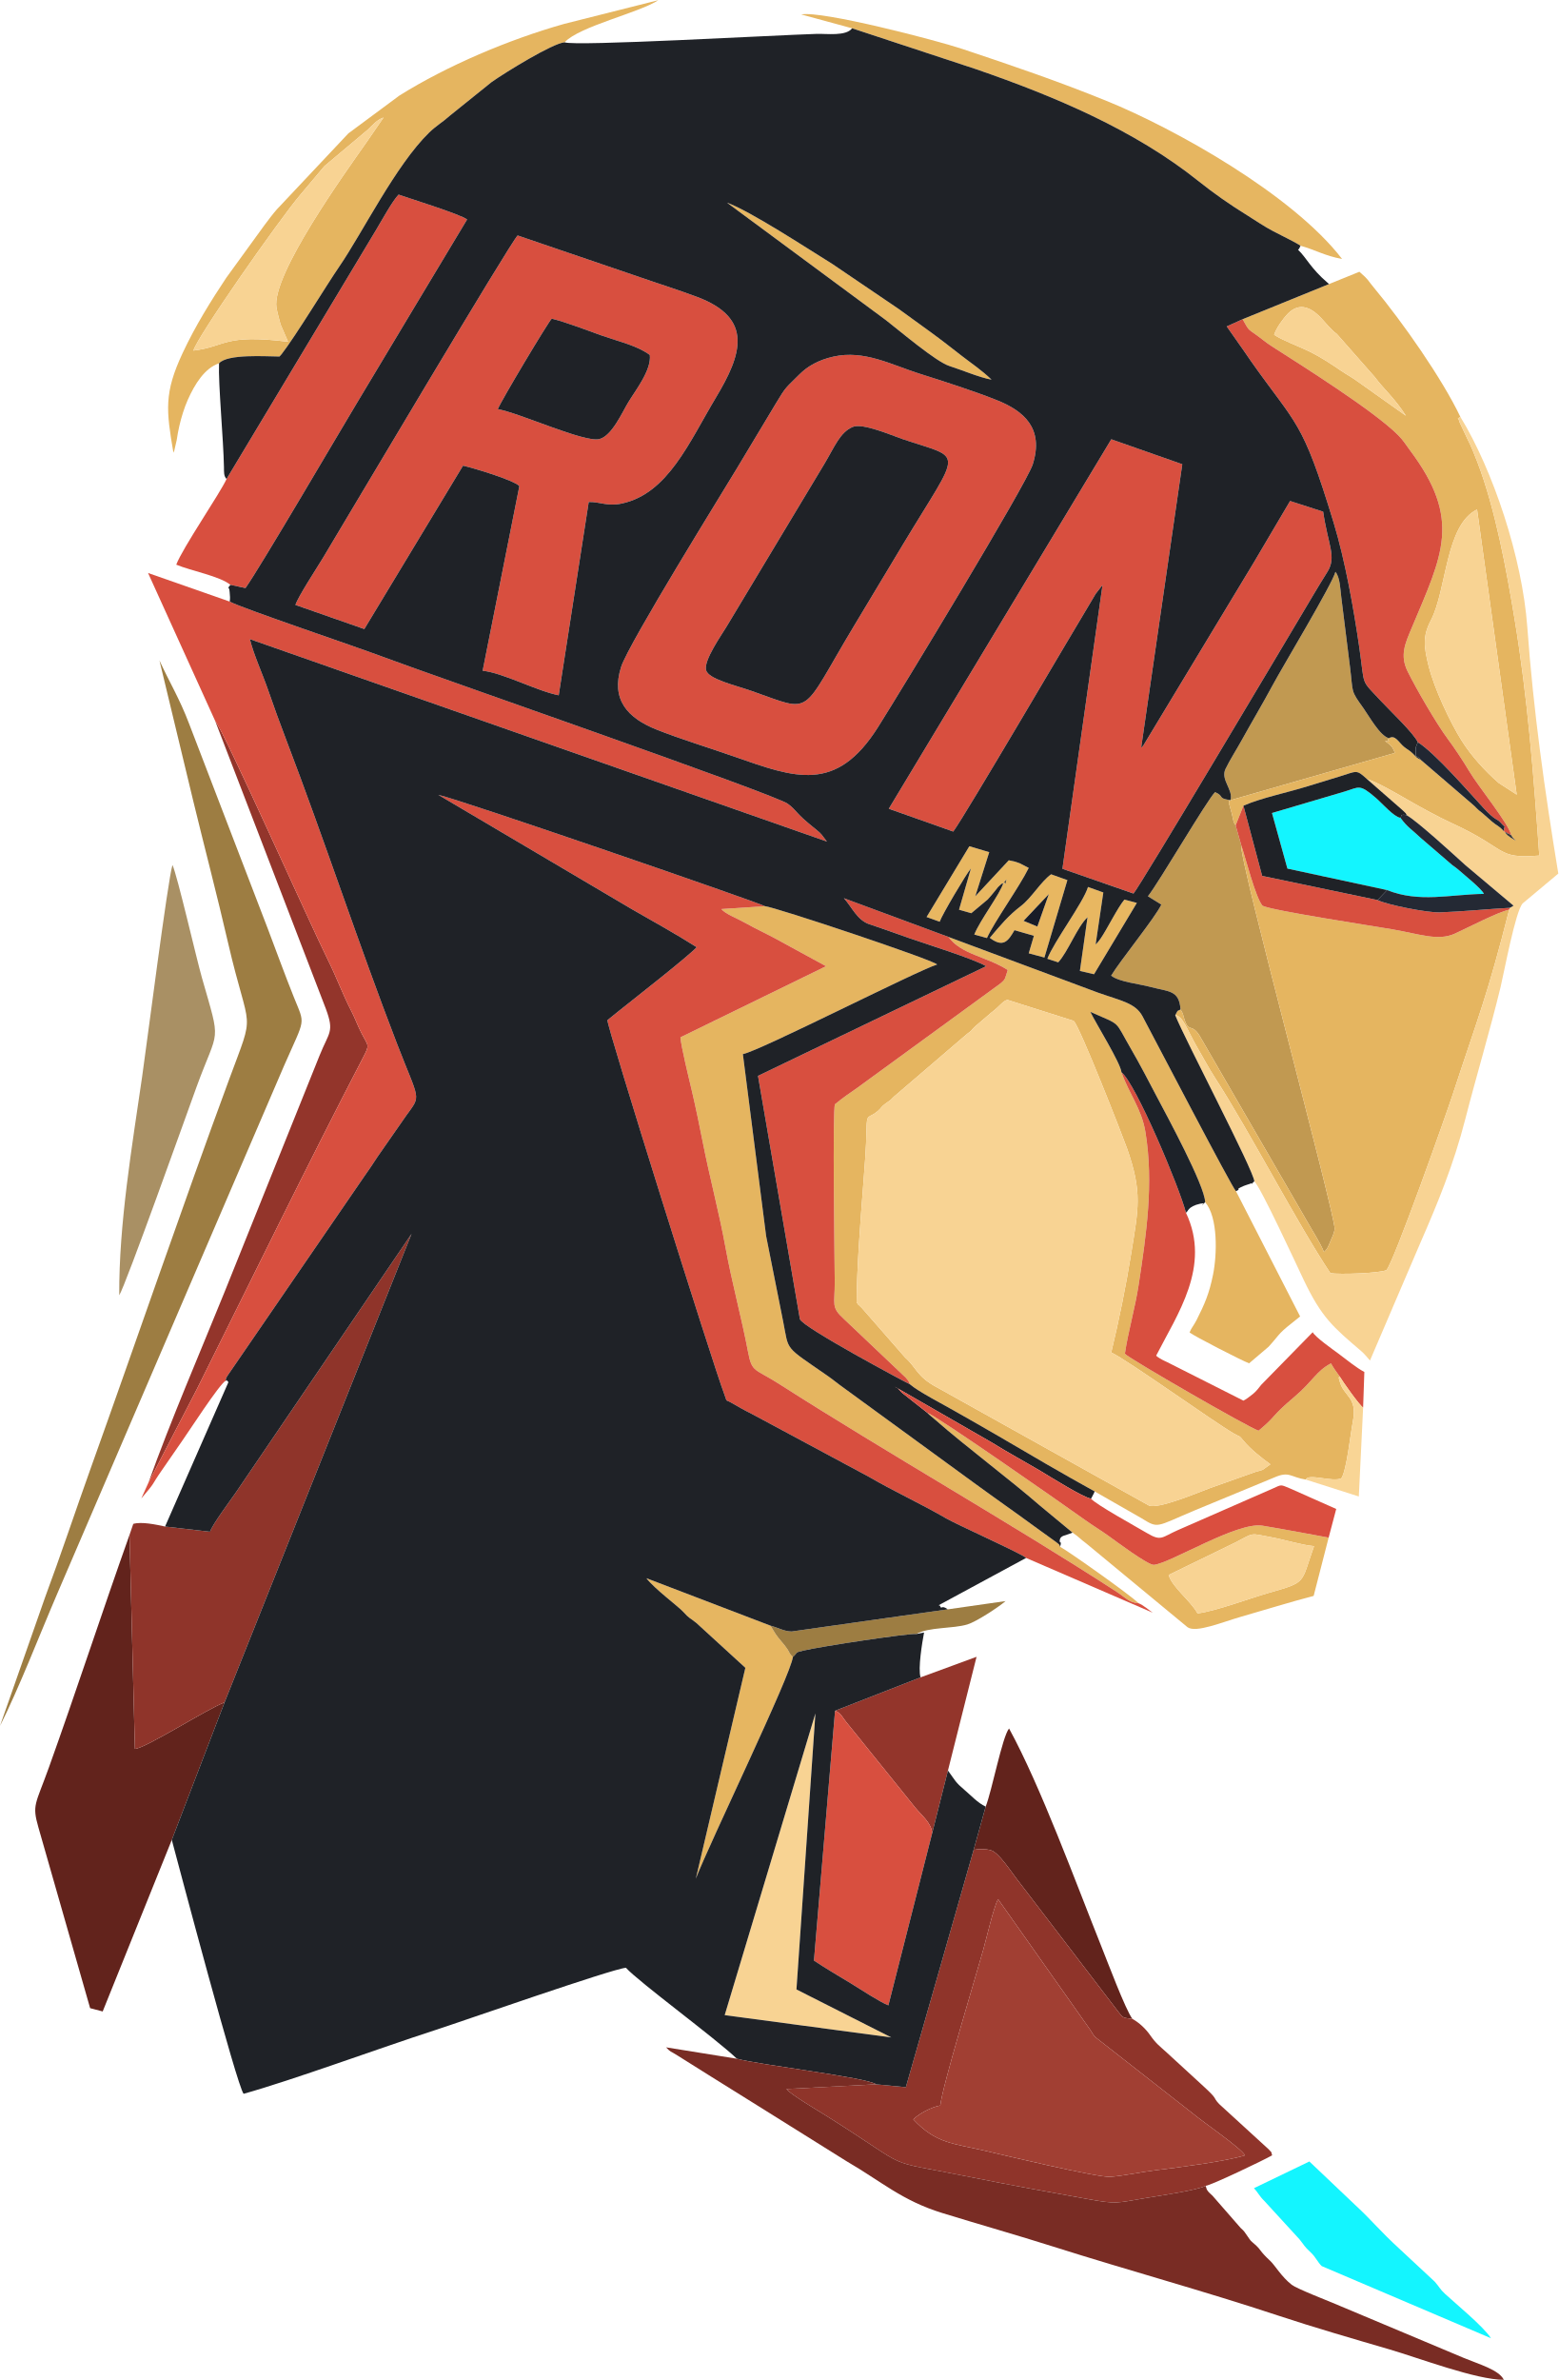
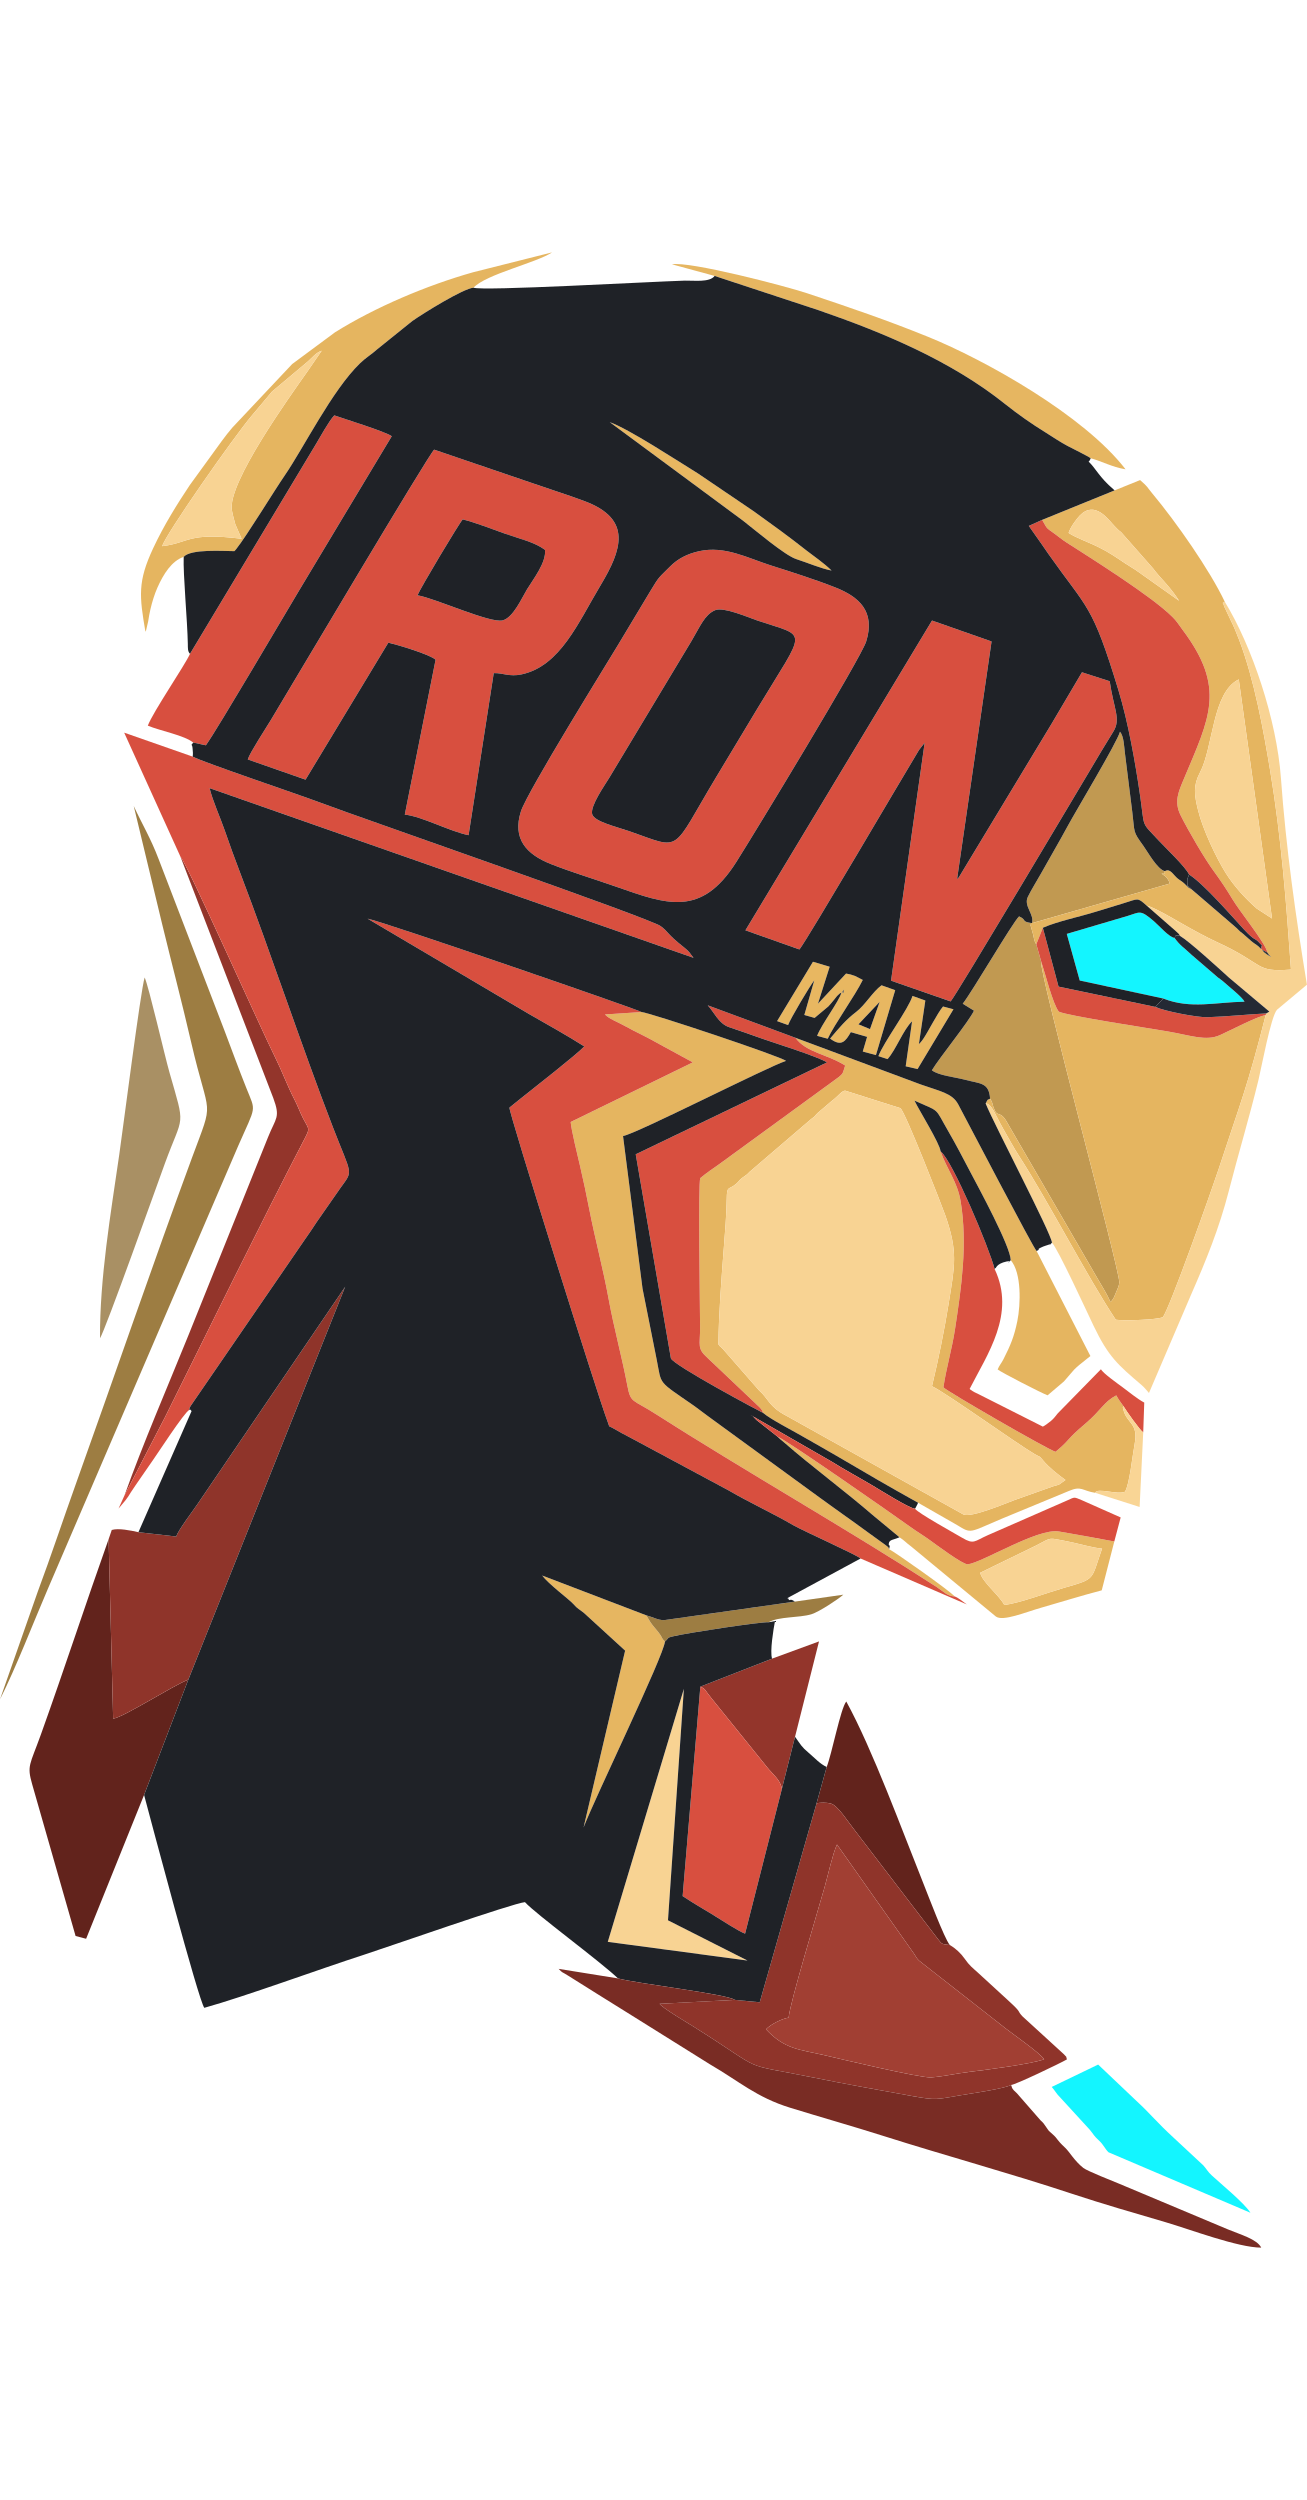
- <svg xmlns="http://www.w3.org/2000/svg" xml:space="preserve" width="3435px" height="5245px" version="1.1" style="shape-rendering:geometricPrecision; text-rendering:geometricPrecision; image-rendering:optimizeQuality; fill-rule:evenodd; clip-rule:evenodd" viewBox="0 0 18117152 27659377">
+ <svg xmlns="http://www.w3.org/2000/svg" xml:space="preserve" width="287px" height="549px" version="1.1" style="shape-rendering:geometricPrecision; text-rendering:geometricPrecision; image-rendering:optimizeQuality; fill-rule:evenodd; clip-rule:evenodd" viewBox="0 0 18117152 27659377">
  <defs>
    <style type="text/css">
   
    .fil2 {fill:#13F5FF}
    .fil20 {fill:#181C27}
    .fil16 {fill:#1D2229}
    .fil11 {fill:#1F2227}
    .fil19 {fill:#212732}
    .fil17 {fill:#242934}
    .fil21 {fill:#383736}
    .fil22 {fill:#5D5139}
    .fil6 {fill:#62231C}
    .fil13 {fill:#792C24}
    .fil7 {fill:#8F342A}
    .fil3 {fill:#93352B}
    .fil4 {fill:#9D7D42}
    .fil12 {fill:#A13F33}
    .fil14 {fill:#A99064}
    .fil5 {fill:#C19951}
    .fil9 {fill:#D84F3F}
    .fil15 {fill:#DA4E3F}
    .fil8 {fill:#E5B560}
    .fil1 {fill:#E6B661}
    .fil0 {fill:#E8B761}
    .fil10 {fill:#F8D393}
    .fil18 {fill:#F9D595}
   
  </style>
  </defs>
  <g id="Layer_x0020_1">
    <g id="_495804301888">
      <g>
        <path class="fil0" d="M11528091 4410769c-117102,-112442 -224157,-181869 -347861,-277749 -121163,-93906 -231706,-181421 -361402,-275600 -114237,-82956 -248786,-180026 -369469,-267802l-772566 -523788c-296847,-183569 -956124,-615911 -1224904,-712664l1846633 1365146c157925,122041 582475,484053 739647,534009 148065,47065 352097,134604 489922,158448z" />
        <path class="fil0" d="M11663381 10264893l37111 -46455c-18905,114162 6808,14289 -37111,46455zm0 0c-33480,119356 -275532,437219 -336220,595898l147150 40132c89290,-194663 378849,-596166 485885,-814984l-107883 -55337c-55592,-19527 -68990,-23763 -124078,-33150l-389662 418371 162541 -513074 -231339 -68747 -497271 822808 152475 54670c27768,-81610 307224,-553250 362960,-619045l-138050 479308 142547 40718 190639 -159402c32147,-35261 51880,-58999 81012,-95008 8284,-10253 33094,-42842 39061,-49027 4354,-4522 17441,-17223 21981,-20917 38476,-31318 -2211,-7916 38252,-23214z" />
        <path class="fil0" d="M12176735 11142172l126507 41428c114772,-124651 220189,-411632 340411,-523881l-88648 623623 164490 38444 497795 -829218 -144627 -38481c-80775,95992 -203583,347530 -277083,453389 -15011,21620 -2952,5700 -20380,27370 -20618,25637 -18587,22511 -37361,40811l89658 -604314 -178126 -63839c-53399,179440 -400226,641618 -472636,834668z" />
        <path class="fil0" d="M12193821 10390528l-133397 377030 -160249 -66355 293646 -310675zm-686553 508440c158143,119039 213854,37130 287497,-89241l225527 65247 -60139 203502 182411 49208 267091 -899878 -189431 -67676c-122794,89110 -226068,273501 -352438,369774 -144447,110038 -236627,222419 -360518,369064z" />
      </g>
      <g>
        <path class="fil1" d="M9906748 326826l1440726 475159c912771,315041 1842123,705844 2587040,1301823 173509,138816 368509,275551 568504,398638 93750,57698 195217,129174 299836,183227 56813,29350 288843,144758 316605,168521 166409,45321 287921,119487 483693,153540 -577399,-750871 -1948144,-1515926 -2735928,-1836174 -560593,-227888 -1095979,-410386 -1680142,-605136 -296199,-98752 -1630518,-446893 -1872059,-400762l591725 161164z" />
        <path class="fil1" d="M13922641 18751196c-80694,-147729 -296765,-305959 -335739,-447030l777051 -378463c227277,-117830 159252,-107559 420850,-59248 153366,28316 349231,90473 492532,102887 -156419,441256 -77917,414236 -525339,542985 -228978,65895 -614834,211394 -829355,238869zm-1453432 -939025c77406,51064 90854,75898 157701,124096l1179608 975321c97941,69707 405066,-59815 626556,-123106 280808,-80240 556259,-166895 839595,-240806l174357 -677584c-255537,-47152 -512451,-95880 -768742,-138684 -293813,-49065 -1070192,435656 -1262332,455196 -66131,6721 -444949,-276498 -527525,-336101 -99605,-71893 -173946,-113757 -274977,-186528 -241367,-173865 -1714669,-1202312 -1833845,-1246268 31891,34190 53175,47102 95544,84356 351797,309355 857315,685015 1219372,999501l374688 310607z" />
        <path class="fil1" d="M9218121 19257531c-47650,-46293 -30870,-40955 -62662,-90038 -20991,-32415 -44143,-59174 -67819,-87154 -69389,-82033 -72915,-92367 -128974,-186416l-1443373 -551879c90928,120814 372103,329106 426942,389706 78097,86319 77106,67763 154823,131266l568698 520411 -576141 2451109c168508,-435208 1107615,-2370308 1128506,-2577005z" />
      </g>
      <g>
        <path class="fil2" d="M16126291 10343631c378276,150146 726854,50130 1125921,44113 -24466,-57542 -222723,-215387 -304203,-287485 -26678,-23614 -35429,-25520 -63558,-47414l-366130 -314861c-104993,-100352 -156481,-123916 -235705,-233811 -80383,-13392 -210733,-166957 -286376,-231967 -193361,-166179 -191406,-125791 -362654,-74279 -282079,84849 -567116,166154 -845382,249745l179384 646202 1158703 249757z" />
        <path class="fil2" d="M14578916 25431871c45227,48548 65589,95687 118952,146757l409183 446470c61890,75586 49874,77879 132263,154132 58127,53798 76197,108524 127404,158324l1967709 838542c-85018,-134873 -410766,-401454 -533661,-515279 -63365,-58688 -64835,-79928 -120515,-142509l-398482 -371045c-259256,-237822 -318000,-327766 -530446,-524086l-528385 -501657 -644022 310351z" />
      </g>
      <g>
        <path class="fil3" d="M1726180 17230592l565577 -1092497c626725,-1257324 1287278,-2613164 1930279,-3850226 78284,-150606 61292,-126376 -17839,-278141 -44929,-86170 -77244,-179502 -124863,-270798 -93171,-178649 -169673,-387950 -261860,-572541 -211505,-423491 -1216345,-2677731 -1315956,-2789183l1286855 3345996c101131,274155 36894,268381 -72871,542898l-1102351 2743177c-293203,724661 -626793,1494107 -886971,2221315z" />
        <path class="fil3" d="M10702716 19494469l-994219 388117c79611,35237 60513,48093 152999,159707 46809,56495 91177,113713 137756,170159l637538 790755c74541,93799 184299,172600 201926,297644l182368 -723509 332525 -1321848 -650893 238975z" />
      </g>
      <g>
        <path class="fil4" d="M2199047 8411246c-110643,-292237 -231457,-488271 -345170,-736470l392646 1632087c132829,547227 276709,1094391 403135,1641817 255070,1104450 326870,748486 11735,1602644 -544280,1475251 -1070123,3015159 -1604406,4506113 -179521,500972 -347948,1009903 -533474,1508514l-523513 1492923c227128,-452717 450804,-1037216 662310,-1529355l2641829 -6147925c247894,-566249 245577,-460596 112467,-792741 -105659,-263647 -202075,-529338 -302801,-795177l-914758 -2382430z" />
        <path class="fil4" d="M11018592 18703882l-1814237 257250c-87309,-423 -155963,-44175 -245689,-67209 56059,94049 59585,104383 128974,186416 23676,27980 46828,54739 67819,87154 31792,49083 15012,43745 62662,90038 64549,-57094 19409,-49900 117824,-73339 208691,-49699 1233107,-204591 1317794,-193672 141095,-82470 421778,-59404 594055,-111384 103380,-31200 364517,-202804 443031,-271315l-672233 96061z" />
      </g>
      <g>
        <path class="fil5" d="M13725051 11732178c34763,54259 26572,56832 45800,114959 56907,171984 86419,21676 195448,223197l1233231 2128773c66686,119332 144017,231850 193175,351941 43795,-37659 54626,-78003 77860,-132786 18269,-43072 42269,-90754 45925,-136797 11997,-151080 -1121835,-4329259 -1085297,-4458351l-65427 -231594c-32540,-44717 -29394,-78720 -45016,-138454 -4615,-17646 -22013,-75182 -24199,-86593 -9443,-49264 -15460,-7637 -4173,-69975 -140161,-22617 -52752,-41733 -165593,-91594 -88306,83204 -649872,1044635 -780826,1210639l155664 96391c-66816,146477 -474872,646096 -583509,826514 97188,74727 320030,93769 459786,131459 210515,56782 331373,33324 347151,262271z" />
        <path class="fil5" d="M14305153 9298747l1913119 -549737c-29942,-69202 -40967,-87496 -116871,-137657 120696,6858 -2647,10097 46866,-32664 -106015,-27712 -233357,-261205 -296660,-349312 -154413,-214888 -117314,-170526 -156101,-477470l-102109 -817283c-10551,-83005 -13348,-226256 -67539,-289939 -35560,141737 -613999,1101479 -730808,1319014 -113813,211942 -243167,428780 -363969,646901 -53630,96833 -133303,221714 -182728,323867 -62064,128276 94285,243080 56800,364280z" />
      </g>
      <g>
        <path class="fil6" d="M1997327 21383700l613669 -1598894c-215274,83585 -909607,529662 -1042598,541123l-62911 -2486744c-316860,890254 -615981,1807827 -937755,2704621 -154755,431309 -197491,428512 -121120,694744l601200 2100881 145960 38350 803555 -1994081z" />
        <path class="fil6" d="M11459543 20996953l-139968 502609c56888,-11411 134735,-12270 195174,2853 100875,25246 238582,252990 345606,386573l1142826 1494437c56109,72005 50329,66835 162734,81130 -78608,-101785 -293334,-673192 -363514,-848215 -294137,-733556 -703726,-1857297 -1070902,-2527630 -79511,96323 -200468,730622 -271956,908243z" />
      </g>
      <g>
        <path class="fil7" d="M1919037 17741374c-109061,-23981 -275339,-58682 -369637,-30758l-43913 128569 62911 2486744c132991,-11461 827324,-457538 1042598,-541123l2174007 -5446086 -2047643 3013695c-64263,93009 -266562,362511 -295439,449229l-522884 -60270z" />
        <path class="fil7" d="M10931899 24470902c22106,-215187 391195,-1428667 499134,-1808918 42979,-151410 114505,-471577 171828,-590516l1067439 1512556c38071,55206 34022,64773 75020,100938l1133981 887420c108892,92055 549911,393343 594965,477762 -212353,68767 -787161,142796 -1033193,172464 -178848,21570 -355990,62874 -531418,77275 -142889,11728 -1288344,-263205 -1472848,-306327 -347063,-81106 -555791,-79536 -818217,-360917 66598,-69756 220780,-147062 313309,-161737zm-745514 -246088l-1042904 54340c38370,57940 385352,262401 471771,316772 1053200,662672 582587,487100 1682285,709700 442458,89557 893917,169716 1335938,250354 355423,64842 340654,48760 690540,-10128 168794,-28403 591021,-88847 692327,-141319 59348,-2928 674543,-297414 773669,-354389 -19789,-63359 8303,-13659 -42257,-71886l-573848 -524878c-82669,-88431 -511,-39933 -185719,-209319 -147299,-134711 -277020,-254292 -424126,-389289 -83591,-76708 -121755,-100178 -192913,-202318 -49731,-71376 -124720,-143462 -205233,-187899 -112405,-14295 -106625,-9125 -162734,-81130l-1142826 -1494437c-107024,-133583 -244731,-361327 -345606,-386573 -60439,-15123 -138286,-14264 -195174,-2853l-788070 2758682 -345120 -33430z" />
      </g>
      <g>
        <path class="fil8" d="M13725051 11732178c-49009,25252 -22854,-3127 -61784,66225 86375,753 143637,179060 244201,352569 72609,125262 140902,254722 218575,374894 402737,623088 954374,1689661 1341140,2270162 103548,18150 576327,1619 651110,-35137 79057,-73500 689319,-1792100 771857,-2043713 305436,-931096 399037,-1134025 655982,-2145460 -129547,25233 -489473,213655 -633440,278740 -195442,88362 -407956,3569 -731662,-51911 -230398,-39485 -1391343,-216657 -1503126,-272985 -83429,-102725 -193143,-546616 -246711,-702448 -36538,129092 1097294,4307271 1085297,4458351 -3656,46043 -27656,93725 -45925,136797 -23234,54783 -34065,95127 -77860,132786 -49158,-120091 -126489,-232609 -193175,-351941l-1233231 -2128773c-109029,-201521 -138541,-51213 -195448,-223197 -19228,-58127 -11037,-60700 -45800,-114959z" />
        <path class="fil8" d="M9959020 15139927c3214,-414964 42543,-924681 74727,-1340274 16233,-209506 37535,-465093 40307,-675284 2604,-196868 23533,-118715 132344,-213418 47513,-41354 29157,-41534 88810,-86145 59025,-44144 42524,-23364 96584,-79399l851891 -730354c70124,-50023 34869,-30957 90797,-84537l189531 -162061c106699,-80134 137819,-140809 190265,-148377l767627 243360c65939,47532 579287,1362460 622371,1485710 178026,509237 131422,695043 48168,1212626 -60974,379098 -141712,778852 -232908,1156268 186123,85783 1171503,793676 1423634,941206 84381,49375 54932,12650 113881,84064 83398,101044 206573,196837 312911,274672l-88667 63447c-25520,10221 -57031,16195 -82445,24236l-535124 190378c-130755,48591 -602339,248567 -708017,200225l-2456957 -1369792c-243765,-127585 -246985,-239049 -375517,-349474l-502099 -574490c-12408,-12806 -22984,-22218 -36526,-35778 -2940,-2947 -10601,-4952 -12744,-13237 -2180,-8421 -9069,-8614 -12844,-13572zm620347 948487c94684,82631 375529,227701 512887,306233 178132,101848 365364,206779 544660,312151 361683,212565 721192,422676 1091302,627230l542131 310289c201098,124040 162354,101317 613850,-88362l933046 -385870c174849,-75767 184983,-2117 364168,25520 29524,-76851 312107,33555 413743,-15267 62238,-98129 104052,-508134 133253,-659009 57106,-295109 -106694,-282265 -155471,-475906 -12296,-48822 -9630,-25333 772,-50896 -45346,-64014 -64045,-86500 -99586,-149604 -171928,89477 -211705,208572 -427191,390858 -284726,240850 -193031,207034 -414553,391550 -118254,-37940 -1507586,-839227 -1554302,-894109 38500,-261343 118815,-529761 160324,-802129 89663,-588411 176325,-1178610 78713,-1774883 -44847,-273962 -193754,-449316 -278472,-694631 -9866,-107055 -294778,-563515 -362137,-702306 369712,165251 270985,83641 470662,427060 107310,184554 207986,380220 308171,570504 109820,208591 551138,1019932 556165,1214775 151254,175005 138466,610661 91395,842853 -44131,217672 -95438,337409 -191586,527487 -30783,60850 -60382,89913 -81417,143705 53973,42948 614162,330695 692414,358544l226530 -192514c163843,-181801 85920,-131447 366653,-352221l-745807 -1455887c-38463,-27376 -970382,-1816766 -1087321,-2034407 -82389,-153328 -248674,-178462 -517298,-273756l-1738002 -647367c148676,205195 437045,224156 689057,384480 -34875,103086 -20088,103342 -88786,159420l-1665037 1213411c-82526,57536 -159645,108637 -254578,187313 -30914,52540 -3613,1846608 -2828,2065545 934,262507 -45620,292150 104077,428399l721472 684410c43203,52590 20779,18008 48927,77387z" />
        <path class="fil8" d="M17422384 9097344c-158642,-138354 -317334,-312954 -430200,-492575 -128862,-205071 -317458,-599897 -383720,-869468 -52795,-214769 -71476,-339645 26111,-525151 186286,-354115 168608,-1111533 537890,-1290337l461169 3314790 -211250 -137259zm-2608897 -5208039c21296,-74870 108992,-193025 151977,-238165 212396,-223023 403085,59460 475097,132935 42655,43527 56177,61790 102134,95781l442619 502541c92797,128426 229601,242158 359858,447796l-562624 -399211c-69315,-50709 -118697,-74790 -186896,-120902 -123729,-83646 -228305,-156069 -383377,-231842 -112867,-55144 -301861,-124047 -398788,-188933zm638441 -589844l-1005169 408897c72491,127385 53119,108176 160847,183974 67782,47694 102507,81697 177484,129877 334799,215137 1186814,748418 1470294,1034538 65022,65634 81666,100920 135532,172645 607865,809385 379815,1214015 21826,2066746 -76047,181141 -140765,317595 -46878,507213 102016,206043 334643,606500 467105,784924 76852,103517 180468,258783 245802,369419 108811,184267 458590,607752 491130,748025 27207,42879 12202,23265 54421,63048 -19284,-11149 -45601,-23893 -64649,-37310 -5350,-3763 -21782,-15167 -26728,-19615 -28889,-25974 -13174,-11772 -35217,-41951l-13106 -10365c-65060,-70597 -81473,-62475 -138822,-112430l-116547 -102757c-63814,-45682 -58333,-55928 -116149,-103124l-594092 -510477c-63920,-34370 -40051,-23258 -94292,-75132 -43327,-41427 -54010,-39521 -100452,-76570 -59678,-47607 -104221,-147524 -176001,-100347 -49513,42761 73830,39522 -46866,32664 75904,50161 86929,68455 116871,137657l-1913119 549737 -12775 -2249c-11287,62338 -5270,20711 4173,69975 2186,11411 19584,68947 24199,86593 15622,59734 12476,93737 45016,138454l90617 -228872c213604,-92728 514245,-152736 742549,-224605 126551,-39833 247066,-75929 372534,-113993 212190,-64375 192557,-86462 323948,31636 97325,20368 373928,183345 486203,247589 141413,80919 341937,191181 488738,258297 673379,307865 515528,421087 1025438,380718 -66175,-939649 -134319,-1827878 -287255,-2750553 -95338,-575169 -221391,-1270224 -432691,-1823648 -30671,-80340 -74366,-189680 -113520,-264196l-92872 -197117c-18599,-76390 -37827,-26260 8689,-64051 -208578,-438589 -670046,-1099859 -1005792,-1502303 -80146,-96061 -51282,-82134 -167723,-183819l-352701 142858z" />
        <path class="fil8" d="M13238057 18633409c-100415,-99885 -818928,-606861 -913020,-656636 -11368,-29200 -667,-19377 -51849,-58881l-255917 -184759c-116579,-84419 -226854,-165848 -345052,-248430 -120135,-83939 -225090,-163612 -345051,-248536l-1524865 -1111906c-63272,-44256 -113750,-88076 -176045,-131329 -519060,-360468 -450487,-281561 -521950,-638877 -66044,-330202 -131472,-659588 -197136,-989055l-270411 -2114902c188639,-32321 2019750,-967840 2259017,-1041695 -61864,-59323 -1888172,-669037 -2003300,-677926l-506178 33916c50690,59516 173323,101791 299307,172320 110188,61684 204442,103841 304153,156991l613900 334874 -1692675 826371c5656,100135 101710,491391 128438,604663 47327,200567 91925,415337 130699,613507 80315,410460 191150,819943 265560,1229706 72734,400538 186186,811882 261641,1211374 45346,240052 75027,186933 370297,375722 1246767,797171 2691977,1616939 3917148,2411836 101287,65714 138118,123144 253289,131652z" />
        <path class="fil8" d="M3349086 3970205c-752846,-93856 -718781,56981 -1100190,102651 35342,-148632 994412,-1518978 1241889,-1810194l281169 -334195 501563 -421130c59392,-54708 107846,-117731 186067,-143712l-197142 286308c-246349,350508 -1105820,1542891 -1048584,1921248 6759,44654 34869,150270 47570,196182l61148 142167c3183,6727 5805,12732 8727,19079 3095,6739 6291,14787 8832,20449 2616,5837 6335,13953 8951,21147zm-802652 250673c98839,-111652 543633,-79885 703271,-78938l23701 -26952c155770,-197759 522535,-802552 673702,-1022480 261779,-380854 654948,-1176418 1040842,-1551966 84837,-82563 154220,-118895 241965,-197727l486925 -391893c159950,-111956 706031,-449826 847244,-461106 171081,-186342 874022,-345413 1089246,-489816l-1093781 275513c-647018,182679 -1360062,485543 -1915797,832862l-593463 439854 -830750 882418c-45695,51543 -97288,120820 -145337,184634l-443423 611135c-175597,264158 -358425,555766 -508060,876263 -216078,462839 -191100,663164 -106482,1156960 3482,-5450 7226,-20767 8366,-17522l29543 -127653c8029,-55001 18960,-115084 31437,-168484 23401,-100128 56632,-208596 97175,-299737 83865,-188508 198245,-369443 363676,-425365z" />
      </g>
      <g>
        <path class="fil9" d="M10333167 9398121l749351 265404c135010,-180031 1388821,-2321013 1657053,-2764798l78271 -99929 -465971 3297356 826290 287715c78807,-86674 1789439,-2964911 1932061,-3203998 108207,-181389 208540,-353560 322260,-534744 110431,-175951 6901,-311509 -49270,-699994l-384443 -124134 -422313 715442c-146727,243546 -284720,472100 -430256,712396l-854239 1414832c-3245,3837 -9461,10097 -12183,13193 -2760,3139 -8173,8963 -12514,13186l478199 -3296272 -825425 -290094 -2586871 4294439z" />
        <path class="fil9" d="M5787531 4753659c34259,-90834 583584,-1009249 626949,-1051941 175647,43315 402083,133353 583659,197036 215548,75599 407321,115943 556751,225010 20580,174152 -165780,410404 -249128,547607 -72005,118540 -191044,392471 -337521,430106 -171859,44162 -933357,-305860 -1180710,-347818zm-2352886 2275606l801032 280321 1147641 -1899204c129391,30073 576172,163239 655016,236833l-427128 2146917c238458,24629 627242,234627 884548,285367l348851 -2246703c125934,-3818 218208,53674 384617,17821 536924,-115688 781947,-710515 1096652,-1235960 290718,-485380 446669,-914334 -219229,-1164888 -233531,-87870 -468999,-160268 -702611,-242308l-1385613 -472574c-73506,61796 -1996623,3302744 -2263565,3747107 -69987,116498 -289621,450182 -320211,547271z" />
        <path class="fil9" d="M9913612 4960400c115862,-49307 454411,98808 581815,141986 716240,242737 688366,84263 2673,1223097 -188646,313322 -380793,633832 -569096,947067 -635645,1057354 -461786,1011728 -1193735,755487 -187973,-65808 -499308,-136168 -526372,-240569 -29475,-113689 178549,-406512 237013,-503918l1138547 -1893785c120608,-201733 180984,-366311 329155,-429365zm-223141 -817738c-169785,37959 -299843,109515 -397548,208111 -159134,160573 -150058,131310 -275102,340667 -154300,258340 -300366,498405 -453408,755138 -130818,219448 -1257007,2031548 -1343575,2303585 -120577,378905 73799,595600 422657,732173 291178,113993 600489,206952 898089,311366 702362,246424 1179327,427048 1665455,-342373 267067,-422707 1727899,-2827653 1799911,-3055840 133234,-422208 -106507,-622458 -419486,-747340 -268487,-107129 -620428,-219372 -899473,-307871 -324914,-103050 -641288,-277251 -997520,-197616z" />
        <path class="fil9" d="M2501518 8377206c99611,111452 1104451,2365692 1315956,2789183 92187,184591 168689,393892 261860,572541 47619,91296 79934,184628 124863,270798 79131,151765 96123,127535 17839,278141 -643001,1237062 -1303554,2592902 -1930279,3850226l-565577 1092497 -83311 184286c179260,-209313 104090,-134343 237692,-326072l242476 -350807c59522,-82140 426842,-651933 500790,-691549 9636,-52739 -3201,-12270 22574,-60282l1582705 -2306033c62849,-87197 106550,-155328 159719,-235935l333753 -479077c177888,-247110 155926,-155615 -107765,-838337 -435781,-1128257 -849642,-2384641 -1285834,-3526532 -72428,-189612 -145486,-389090 -211032,-579897 -62133,-180866 -171075,-419804 -212590,-593233l6708911 2352537c-63030,-78028 -50846,-81099 -132886,-145822 -244687,-193025 -206118,-206405 -322354,-293471 -147853,-110742 -4213963,-1521190 -4708344,-1708353 -305611,-115700 -1627603,-560332 -1779530,-641575l-949839 -332400 780203 1719166z" />
        <path class="fil9" d="M11929507 18106439l1472548 636398c-50858,-34937 -109832,-88144 -163998,-109428 -115171,-8508 -152002,-65938 -253289,-131652 -1225171,-794897 -2670381,-1614665 -3917148,-2411836 -295270,-188789 -324951,-135670 -370297,-375722 -75455,-399492 -188907,-810836 -261641,-1211374 -74410,-409763 -185245,-819246 -265560,-1229706 -38774,-198170 -83372,-412940 -130699,-613507 -26728,-113272 -122782,-504528 -128438,-604663l1692675 -826371 -613900 -334874c-99711,-53150 -193965,-95307 -304153,-156991 -125984,-70529 -248617,-112804 -299307,-172320l506178 -33916c-38724,-31449 -3588328,-1255244 -3797018,-1294031l2247127 1327249c247639,141675 523438,295016 757094,443872 -109702,116267 -696332,573936 -903540,739666l-134212 108276c-18369,36469 1226385,4002812 1360336,4352473 37659,98322 766,48218 80912,94728 68380,39684 156020,90007 227533,124402l1372613 736975c289516,168801 603691,312213 899859,484409 119070,69221 889058,414590 926325,457943z" />
        <path class="fil9" d="M2633943 5565112c-69520,158131 -513286,804222 -584830,996038 169822,71283 509623,134294 629584,234609l175403 37447c175722,-248243 1097992,-1823536 1288357,-2139144 215791,-357752 429171,-716164 642758,-1071213l645380 -1073948c-75120,-60669 -695485,-252710 -796535,-289105 -71438,72678 -199958,307972 -258166,404562l-1741951 2900754z" />
        <path class="fil9" d="M16483807 8625505c193772,117663 594665,580819 760451,760221 148371,160548 155920,122216 200369,172077 77935,87422 39198,7369 39995,101723l13106 10365c6446,2691 15920,-1021 19458,7761 3476,8621 14183,6117 18718,8509 4840,2560 27942,15441 33997,19558 -32540,-140273 -382319,-563758 -491130,-748025 -65334,-110636 -168950,-265902 -245802,-369419 -132462,-178424 -365089,-578881 -467105,-784924 -93887,-189618 -29169,-326072 46878,-507213 357989,-852731 586039,-1257361 -21826,-2066746 -53866,-71725 -70510,-107011 -135532,-172645 -283480,-286120 -1135495,-819401 -1470294,-1034538 -74977,-48180 -109702,-82183 -177484,-129877 -107728,-75798 -88356,-56589 -160847,-183974l-184890 83616 183862 261635c23358,31630 60009,87783 89845,130157 543869,772573 601816,680200 968917,1887401 134742,443087 233456,1001351 299501,1456951 67707,467087 6926,354937 256751,623729 99624,107186 376246,369294 423062,473658z" />
        <path class="fil9" d="M10579367 16088414c-28148,-59379 -5724,-24797 -48927,-77387l-721472 -684410c-149697,-136249 -103143,-165892 -104077,-428399 -785,-218937 -28086,-2013005 2828,-2065545 94933,-78676 172052,-129777 254578,-187313l1665037 -1213411c68698,-56078 53911,-56334 88786,-159420 -252012,-160324 -540381,-179285 -689057,-384480l-1216158 -450282c90679,97930 152837,256160 298722,303699 152905,49818 304969,106095 455663,158766 198014,69202 757978,243491 899485,328346l-2652218 1274235 487311 2828588c36009,97375 1230896,735119 1279499,757013z" />
        <path class="fil9" d="M10838716 21300851c-17627,-125044 -127385,-203845 -201926,-297644l-637538 -790755c-46579,-56446 -90947,-113664 -137756,-170159 -92486,-111614 -73388,-124470 -152999,-159707l-245465 2903751c147866,98583 276659,171286 424718,262295 104893,64475 349219,224393 440913,258209l510053 -2005990z" />
        <path class="fil9" d="M15573708 15994527c34638,58931 231095,338025 274199,363539l14189 -413282c-93837,-49077 -206436,-143382 -303636,-215088 -59878,-44168 -271851,-193722 -296467,-247147l-598714 611570c-32527,40120 -53063,70274 -93557,104458 -34869,29443 -90660,69420 -113339,79511l-888006 -448313c-19290,-9368 -37821,-16905 -58912,-28559l-28191 -16420c-33985,-21788 -22941,-14637 -39528,-29599 245384,-481712 641275,-1037366 347156,-1659276 -75487,-295171 -585758,-1507953 -750261,-1634342 84718,245315 233625,420669 278472,694631 97612,596273 10950,1186472 -78713,1774883 -41509,272368 -121824,540786 -160324,802129 46716,54882 1436048,856169 1554302,894109 221522,-184516 129827,-150700 414553,-391550 215486,-182286 255263,-301381 427191,-390858 35541,63104 54240,85590 99586,149604z" />
        <path class="fil9" d="M14365766 9591520l65427 231594c53568,155832 163282,599723 246711,702448 111783,56328 1272728,233500 1503126,272985 323706,55480 536220,140273 731662,51911 143967,-65085 503893,-253507 633440,-278740l8795 -21894c-269777,14693 -549793,43720 -816119,52901 -141942,4890 -609315,-86574 -723234,-142883l-1341525 -281306 -217666 -815888 -90617 228872z" />
      </g>
      <g>
        <path class="fil10" d="M9959020 15139927c3775,4958 10664,5151 12844,13572 2143,8285 9804,10290 12744,13237 13542,13560 24118,22972 36526,35778l502099 574490c128532,110425 131752,221889 375517,349474l2456957 1369792c105678,48342 577262,-151634 708017,-200225l535124 -190378c25414,-8041 56925,-14015 82445,-24236l88667 -63447c-106338,-77835 -229513,-173628 -312911,-274672 -58949,-71414 -29500,-34689 -113881,-84064 -252131,-147530 -1237511,-855423 -1423634,-941206 91196,-377416 171934,-777170 232908,-1156268 83254,-517583 129858,-703389 -48168,-1212626 -43084,-123250 -556432,-1438178 -622371,-1485710l-767627 -243360c-52446,7568 -83566,68243 -190265,148377l-189531 162061c-55928,53580 -20673,34514 -90797,84537l-851891 730354c-54060,56035 -37559,35255 -96584,79399 -59653,44611 -41297,44791 -88810,86145 -108811,94703 -129740,16550 -132344,213418 -2772,210191 -24074,465778 -40307,675284 -32184,415593 -71513,925310 -74727,1340274z" />
        <path class="fil10" d="M15895414 9055686l403104 352408c5095,4491 20163,18038 24828,22978 31425,33249 6702,-567 33841,43932 132001,78059 533293,446718 679458,578906l559940 470998 -41658 24916 -8795 21894c-256945,1011435 -350546,1214364 -655982,2145460 -82538,251613 -692800,1970213 -771857,2043713 -74783,36756 -547562,53287 -651110,35137 -386766,-580501 -938403,-1647074 -1341140,-2270162 -77673,-120172 -145966,-249632 -218575,-374894 -100564,-173509 -157826,-351816 -244201,-352569 115838,287902 912709,1804850 919523,1930416 78676,74827 493871,978193 575661,1148968 208647,435668 338418,543371 668433,825437 38208,32651 70330,74359 100671,108612l583727 -1363264c204249,-465754 390179,-920078 521944,-1433544 132418,-516014 287061,-1026908 413027,-1545526 38581,-158847 172600,-883128 256957,-971409l413942 -346235c-157913,-961773 -289584,-1890029 -360524,-2866022 -58370,-803175 -397984,-1822297 -778484,-2443111 -46516,37791 -27288,-12339 -8689,64051l92872 197117c39154,74516 82849,183856 113520,264196 211300,553424 337353,1248479 432691,1823648 152936,922675 221080,1810904 287255,2750553 -509910,40369 -352059,-72853 -1025438,-380718 -146801,-67116 -347325,-177378 -488738,-258297 -112275,-64244 -388878,-227221 -486203,-247589z" />
        <path class="fil10" d="M17633634 9234603l-461169 -3314790c-369282,178804 -351604,936222 -537890,1290337 -97587,185506 -78906,310382 -26111,525151 66262,269571 254858,664397 383720,869468 112866,179621 271558,354221 430200,492575l211250 137259z" />
        <polygon class="fil10" points="8425379,23420443 10362380,23679836 9259773,23121895 9480093,19913220 " />
        <path class="fil10" d="M3349086 3970205c-2616,-7194 -6335,-15310 -8951,-21147 -2541,-5662 -5737,-13710 -8832,-20449 -2922,-6347 -5544,-12352 -8727,-19079l-61148 -142167c-12701,-45912 -40811,-151528 -47570,-196182 -57236,-378357 802235,-1570740 1048584,-1921248l197142 -286308c-78221,25981 -126675,89004 -186067,143712l-501563 421130 -281169 334195c-247477,291216 -1206547,1661562 -1241889,1810194 381409,-45670 347344,-196507 1100190,-102651z" />
        <path class="fil10" d="M13922641 18751196c214521,-27475 600377,-172974 829355,-238869 447422,-128749 368920,-101729 525339,-542985 -143301,-12414 -339166,-74571 -492532,-102887 -261598,-48311 -193573,-58582 -420850,59248l-777051 378463c38974,141071 255045,299301 335739,447030z" />
        <path class="fil10" d="M14813487 3889305c96927,64886 285921,133789 398788,188933 155072,75773 259648,148196 383377,231842 68199,46112 117581,70193 186896,120902l562624 399211c-130257,-205638 -267061,-319370 -359858,-447796l-442619 -502541c-45957,-33991 -59479,-52254 -102134,-95781 -72012,-73475 -262701,-355958 -475097,-132935 -42985,45140 -130681,163295 -151977,238165z" />
      </g>
      <g>
        <path class="fil11" d="M9480093 19913220l-220320 3208675 1102607 557941 -1937001 -259393 1054714 -3507223zm2696642 -8771048c72410,-193050 419237,-655228 472636,-834668l178126 63839 -89658 604314c18774,-18300 16743,-15174 37361,-40811 17428,-21670 5369,-5750 20380,-27370 73500,-105859 196308,-357397 277083,-453389l144627 38481 -497795 829218 -164490 -38444 88648 -623623c-120222,112249 -225639,399230 -340411,523881l-126507 -41428zm-669467 -243204c123891,-146645 216071,-259026 360518,-369064 126370,-96273 229644,-280664 352438,-369774l189431 67676 -267091 899878 -182411 -49208 60139 -203502 -225527 -65247c-73643,126371 -129354,208280 -287497,89241zm156113 -634075c-40463,15298 224,-8104 -38252,23214 -4540,3694 -17627,16395 -21981,20917 -5967,6185 -30777,38774 -39061,49027 -29132,36009 -48865,59747 -81012,95008l-190639 159402 -142547 -40718 138050 -479308c-55736,65795 -335192,537435 -362960,619045l-152475 -54670 497271 -822808 231339 68747 -162541 513074 389662 -418371c55088,9387 68486,13623 124078,33150l107883 55337c-107036,218818 -396595,620321 -485885,814984l-147150 -40132c60688,-158679 302740,-476542 336220,-595898zm1256657 -5161211l825425 290094 -478199 3296272c4341,-4223 9754,-10047 12514,-13186 2722,-3096 8938,-9356 12183,-13193l854239 -1414832c145536,-240296 283529,-468850 430256,-712396l422313 -715442 384443 124134c56171,388485 159701,524043 49270,699994 -113720,181184 -214053,353355 -322260,534744 -142622,239087 -1853254,3117324 -1932061,3203998l-826290 -287715 465971 -3297356 -78271 99929c-268232,443785 -1522043,2584767 -1657053,2764798l-749351 -265404 2586871 -4294439zm-3229567 -961020c356232,-79635 672606,94566 997520,197616 279045,88499 630986,200742 899473,307871 312979,124882 552720,325132 419486,747340 -72012,228187 -1532844,2633133 -1799911,3055840 -486128,769421 -963093,588797 -1665455,342373 -297600,-104414 -606911,-197373 -898089,-311366 -348858,-136573 -543234,-353268 -422657,-732173 86568,-272037 1212757,-2084137 1343575,-2303585 153042,-256733 299108,-496798 453408,-755138 125044,-209357 115968,-180094 275102,-340667 97705,-98596 227763,-170152 397548,-208111zm-6255826 2886603c30590,-97089 250224,-430773 320211,-547271 266942,-444363 2190059,-3685311 2263565,-3747107l1385613 472574c233612,82040 469080,154438 702611,242308 665898,250554 509947,679508 219229,1164888 -314705,525445 -559728,1120272 -1096652,1235960 -166409,35853 -258683,-21639 -384617,-17821l-348851 2246703c-257306,-50740 -646090,-260738 -884548,-285367l427128 -2146917c-78844,-73594 -525625,-206760 -655016,-236833l-1147641 1899204 -801032 -280321zm8093446 -2618496c-137825,-23844 -341857,-111383 -489922,-158448 -157172,-49956 -581722,-411968 -739647,-534009l-1846633 -1365146c268780,96753 928057,529095 1224904,712664l772566 523788c120683,87776 255232,184846 369469,267802 129696,94179 240239,181694 361402,275600 123704,95880 230759,165307 347861,277749zm-4964007 -3920953c-141213,11280 -687294,349150 -847244,461106l-486925 391893c-87745,78832 -157128,115164 -241965,197727 -385894,375548 -779063,1171112 -1040842,1551966 -151167,219928 -517932,824721 -673702,1022480l-23701 26952c-159638,-947 -604432,-32714 -703271,78938 -9636,240033 51587,884872 57336,1207917 991,55474 -3513,102601 30173,136317l1741951 -2900754c58208,-96590 186728,-331884 258166,-404562 101050,36395 721415,228436 796535,289105l-645380 1073948c-213587,355049 -426967,713461 -642758,1071213 -190365,315608 -1112635,1890901 -1288357,2139144l-175403 -37447c-45489,62861 -14115,-1969 -8664,84861 3544,56483 7119,58788 1121,109820 151927,81243 1473919,525875 1779530,641575 494381,187163 4560491,1597611 4708344,1708353 116236,87066 77667,100446 322354,293471 82040,64723 69856,67794 132886,145822l-6708911 -2352537c41515,173429 150457,412367 212590,593233 65546,190807 138604,390285 211032,579897 436192,1141891 850053,2398275 1285834,3526532 263691,682722 285653,591227 107765,838337l-333753 479077c-53169,80607 -96870,148738 -159719,235935l-1582705 2306033c-25775,48012 -12938,7543 -22574,60282 39011,742 -8676,-28279 31817,16687l-736607 1678237 522884 60270c28877,-86718 231176,-356220 295439,-449229l2047643 -3013695 -2174007 5446086 -613669 1598894c92840,346285 757156,2858436 834879,2951258 564711,-157434 1582730,-531842 2217540,-737206 320137,-103560 2062611,-714277 2227432,-727831 145187,162136 1037453,816305 1290100,1057392 258670,71668 1506259,216052 1619107,297501l345120 33430 788070 -2758682 139968 -502609c-97550,-47190 -164030,-124751 -247970,-195498 -104021,-87677 -104843,-105989 -190489,-224113l-182368 723509 -510053 2005990c-91694,-33816 -336020,-193734 -440913,-258209 -148059,-91009 -276852,-163712 -424718,-262295l245465 -2903751 994219 -388117c-32022,-98902 19098,-408866 40656,-521353l-89633 17404c-84687,-10919 -1109103,143973 -1317794,193672 -98415,23439 -53275,16245 -117824,73339 -20891,206697 -959998,2141797 -1128506,2577005l576141 -2451109 -568698 -520411c-77717,-63503 -76726,-44947 -154823,-131266 -54839,-60600 -336014,-268892 -426942,-389706l1443373 551879c89726,23034 158380,66786 245689,67209l1814237 -257250c-76907,-58482 -70691,9381 -88960,-39167 -2903,-7705 -12053,-4659 -17285,-8340l1017160 -549936c-37267,-43353 -807255,-388722 -926325,-457943 -296168,-172196 -610343,-315608 -899859,-484409l-1372613 -736975c-71513,-34395 -159153,-84718 -227533,-124402 -80146,-46510 -43253,3594 -80912,-94728 -133951,-349661 -1378705,-4316004 -1360336,-4352473l134212 -108276c207208,-165730 793838,-623399 903540,-739666 -233656,-148856 -509455,-302197 -757094,-443872l-2247127 -1327249c208690,38787 3758294,1262582 3797018,1294031 115128,8889 1941436,618603 2003300,677926 -239267,73855 -2070378,1009374 -2259017,1041695l270411 2114902c65664,329467 131092,658853 197136,989055 71463,357316 2890,278409 521950,638877 62295,43253 112773,87073 176045,131329l1524865 1111906c119961,84924 224916,164597 345051,248536 118198,82582 228473,164011 345052,248430l255917 184759c51182,39504 40481,29681 51849,58881 24504,-84325 -11561,-26908 -3744,-79722 8067,-54484 64574,-48267 147916,-84880l-374688 -310607c-362057,-314486 -867575,-690146 -1219372,-999501 -42369,-37254 -63653,-50166 -95544,-84356l-294237 -232161c-27189,-26578 -51270,-59653 -79393,-68093l1127796 648631c183009,114891 378445,219367 568604,332395 98416,58495 493372,307112 581971,318386 2199,-3096 5083,-7942 6067,-9655l28671 -55324c1364,-9480 5681,-12134 9132,-17858 -370110,-204554 -729619,-414665 -1091302,-627230 -179296,-105372 -366528,-210303 -544660,-312151 -137358,-78532 -418203,-223602 -512887,-306233 -48603,-21894 -1243490,-659638 -1279499,-757013l-487311 -2828588 2652218 -1274235c-141507,-84855 -701471,-259144 -899485,-328346 -150694,-52671 -302758,-108948 -455663,-158766 -145885,-47539 -208043,-205769 -298722,-303699l1216158 450282 1738002 647367c268624,95294 434909,120428 517298,273756 116939,217641 1048858,2007031 1087321,2034407 80028,-37298 -36887,-5706 91196,-61678 23682,-10346 46074,-14457 63577,-21527 90262,-36444 -25170,45134 58333,-31555 -6814,-125566 -803685,-1642514 -919523,-1930416 38930,-69352 12775,-40973 61784,-66225 -15778,-228947 -136636,-205489 -347151,-262271 -139756,-37690 -362598,-56732 -459786,-131459 108637,-180418 516693,-680037 583509,-826514l-155664 -96391c130954,-166004 692520,-1127435 780826,-1210639 112841,49861 25432,68977 165593,91594l12775 2249c37485,-121200 -118864,-236004 -56800,-364280 49425,-102153 129098,-227034 182728,-323867 120802,-218121 250156,-434959 363969,-646901 116809,-217535 695248,-1177277 730808,-1319014 54191,63683 56988,206934 67539,289939l102109 817283c38787,306944 1688,262582 156101,477470 63303,88107 190645,321600 296660,349312 71780,-47177 116323,52740 176001,100347 46442,37049 57125,35143 100452,76570 54241,51874 30372,40762 94292,75132 -69414,-85615 -53923,14389 -60613,-104183 -2709,-48049 9182,-58245 25408,-101050 -46816,-104364 -323438,-366472 -423062,-473658 -249825,-268792 -189044,-156642 -256751,-623729 -66045,-455600 -164759,-1013864 -299501,-1456951 -367101,-1207201 -425048,-1114828 -968917,-1887401 -29836,-42374 -66487,-98527 -89845,-130157l-183862 -261635 184890 -83616 1005169 -408897c-4329,-4715 -11131,-9568 -14581,-12514 -200855,-171373 -247739,-293371 -346435,-386467 17715,-9760 23470,-38812 28547,-46286 -27762,-23763 -259792,-139171 -316605,-168521 -104619,-54053 -206086,-125529 -299836,-183227 -199995,-123087 -394995,-259822 -568504,-398638 -744917,-595979 -1674269,-986782 -2587040,-1301823l-1440726 -475159c-70728,94435 -295015,61242 -413245,64917 -498218,15491 -2811333,146813 -2929419,98073z" />
        <path class="fil11" d="M9913612 4960400c-148171,63054 -208547,227632 -329155,429365l-1138547 1893785c-58464,97406 -266488,390229 -237013,503918 27064,104401 338399,174761 526372,240569 731949,256241 558090,301867 1193735,-755487 188303,-313235 380450,-633745 569096,-947067 685693,-1138834 713567,-980360 -2673,-1223097 -127404,-43178 -465953,-191293 -581815,-141986z" />
        <path class="fil11" d="M5787531 4753659c247353,41958 1008851,391980 1180710,347818 146477,-37635 265516,-311566 337521,-430106 83348,-137203 269708,-373455 249128,-547607 -149430,-109067 -341203,-149411 -556751,-225010 -181576,-63683 -408012,-153721 -583659,-197036 -43365,42692 -592690,961107 -626949,1051941z" />
        <path class="fil11" d="M14456383 9362648l217666 815888 1341525 281306 110717 -116211 -1158703 -249757 -179384 -646202c278266,-83591 563303,-164896 845382,-249745 171248,-51512 169293,-91900 362654,74279 75643,65010 205993,218575 286376,231967 12445,-13753 -6366,-51674 74571,-29169 -27139,-44499 -2416,-10683 -33841,-43932 -4665,-4940 -19733,-18487 -24828,-22978l-403104 -352408c-131391,-118098 -111758,-96011 -323948,-31636 -125468,38064 -245983,74160 -372534,113993 -228304,71869 -528945,131877 -742549,224605z" />
      </g>
      <path class="fil12" d="M10931899 24470902c-92529,14675 -246711,91981 -313309,161737 262426,281381 471154,279811 818217,360917 184504,43122 1329959,318055 1472848,306327 175428,-14401 352570,-55705 531418,-77275 246032,-29668 820840,-103697 1033193,-172464 -45054,-84419 -486073,-385707 -594965,-477762l-1133981 -887420c-40998,-36165 -36949,-45732 -75020,-100938l-1067439 -1512556c-57323,118939 -128849,439106 -171828,590516 -107939,380251 -477028,1593731 -499134,1808918z" />
      <path class="fil13" d="M14016342 25404533c-101306,52472 -523533,112916 -692327,141319 -349886,58888 -335117,74970 -690540,10128 -442021,-80638 -893480,-160797 -1335938,-250354 -1099698,-222600 -629085,-47028 -1682285,-709700 -86419,-54371 -433401,-258832 -471771,-316772l1042904 -54340c-112848,-81449 -1360437,-225833 -1619107,-297501l-823306 -132481c61858,64979 37740,33872 136317,97126l391176 245552c168932,107666 347905,214633 527862,329193l1041097 650812c409102,237736 646383,458616 1113357,602713 428275,132157 870459,257088 1296635,392316 865650,274672 1748890,514656 2608697,799749 417711,138504 872352,269733 1296385,393842 342068,100122 1007057,353162 1328402,353242 -57324,-116858 -289011,-180884 -461961,-252933l-1500584 -630132c-95388,-40294 -446239,-176755 -503519,-221653 -121543,-95270 -192900,-224268 -250231,-277830 -135134,-126252 -95824,-119263 -180168,-193162 -53344,-46741 -41397,-32595 -83018,-92554 -35242,-50765 -37672,-58731 -79909,-96272l-327300 -374913c-23738,-23620 -66474,-53786 -73450,-94429 -1887,-11000 -6036,-13685 -7418,-20966z" />
      <path class="fil14" d="M1386142 15053166c69832,-101860 790699,-2124501 897579,-2417953 259636,-712894 290481,-478217 63796,-1273108 -65652,-230217 -285760,-1188259 -342398,-1310381 -54247,171878 -299849,2095368 -352259,2458041 -118110,817296 -270523,1708266 -266718,2543401z" />
      <path class="fil15" d="M10779605 16417707c119176,43956 1592478,1072403 1833845,1246268 101031,72771 175372,114635 274977,186528 82576,59603 461394,342822 527525,336101 192140,-19540 968519,-504261 1262332,-455196 256291,42804 513205,91532 768742,138684l88132 -333011 -536034 -238034c-114236,-46430 -92728,-48840 -204442,1968l-1101205 482136c-187861,83067 -191331,133022 -355541,35984 -117918,-69682 -604968,-337926 -653590,-402270 -88599,-11274 -483555,-259891 -581971,-318386 -190159,-113028 -385595,-217504 -568604,-332395l-1127796 -648631c28123,8440 52204,41515 79393,68093l294237 232161z" />
      <path class="fil16" d="M13038641 12461579c164503,126389 674774,1339171 750261,1634342 4211,-5307 9767,-20399 12147,-16295 6135,10577 4715,-58769 153054,-90722 94236,-20300 -29580,59111 57399,-17292 -5027,-194843 -446345,-1006184 -556165,-1214775 -100185,-190284 -200861,-385950 -308171,-570504 -199677,-343419 -100950,-261809 -470662,-427060 67359,138791 352271,595251 362137,702306z" />
      <path class="fil17" d="M16282616 9504173c79224,109895 130712,133459 235705,233811l366130 314861c28129,21894 36880,23800 63558,47414 81480,72098 279737,229943 304203,287485 -399067,6017 -747645,106033 -1125921,-44113l-110717 116211c113919,56309 581292,147773 723234,142883 266326,-9181 546342,-38208 816119,-52901l41658 -24916 -559940 -470998c-146165,-132188 -547457,-500847 -679458,-578906 -80937,-22505 -62126,15416 -74571,29169z" />
      <path class="fil18" d="M15181411 17195605l616491 196457 50005 -1033996c-43104,-25514 -239561,-304608 -274199,-363539 -10402,25563 -13068,2074 -772,50896 48777,193641 212577,180797 155471,475906 -29201,150875 -71015,560880 -133253,659009 -101636,48822 -384219,-61584 -413743,15267z" />
      <path class="fil19" d="M16519012 8830738l594092 510477c57816,47196 52335,57442 116149,103124l116547 102757c57349,49955 73762,41833 138822,112430 -797,-94354 37940,-14301 -39995,-101723 -44449,-49861 -51998,-11529 -200369,-172077 -165786,-179402 -566679,-642558 -760451,-760221 -16226,42805 -28117,53001 -25408,101050 6690,118572 -8801,18568 60613,104183z" />
      <polygon class="fil20" points="11900175,10701203 12060424,10767558 12193821,10390528 " />
      <path class="fil21" d="M17569901 9705719c-6055,-4117 -29157,-16998 -33997,-19558 -4535,-2392 -15242,112 -18718,-8509 -3538,-8782 -13012,-5070 -19458,-7761 22043,30179 6328,15977 35217,41951 4946,4448 21378,15852 26728,19615 19048,13417 45365,26161 64649,37310 -42219,-39783 -27214,-20169 -54421,-63048z" />
      <path class="fil22" d="M11663381 10264893c43919,-32166 18206,67707 37111,-46455l-37111 46455z" />
    </g>
  </g>
</svg>
